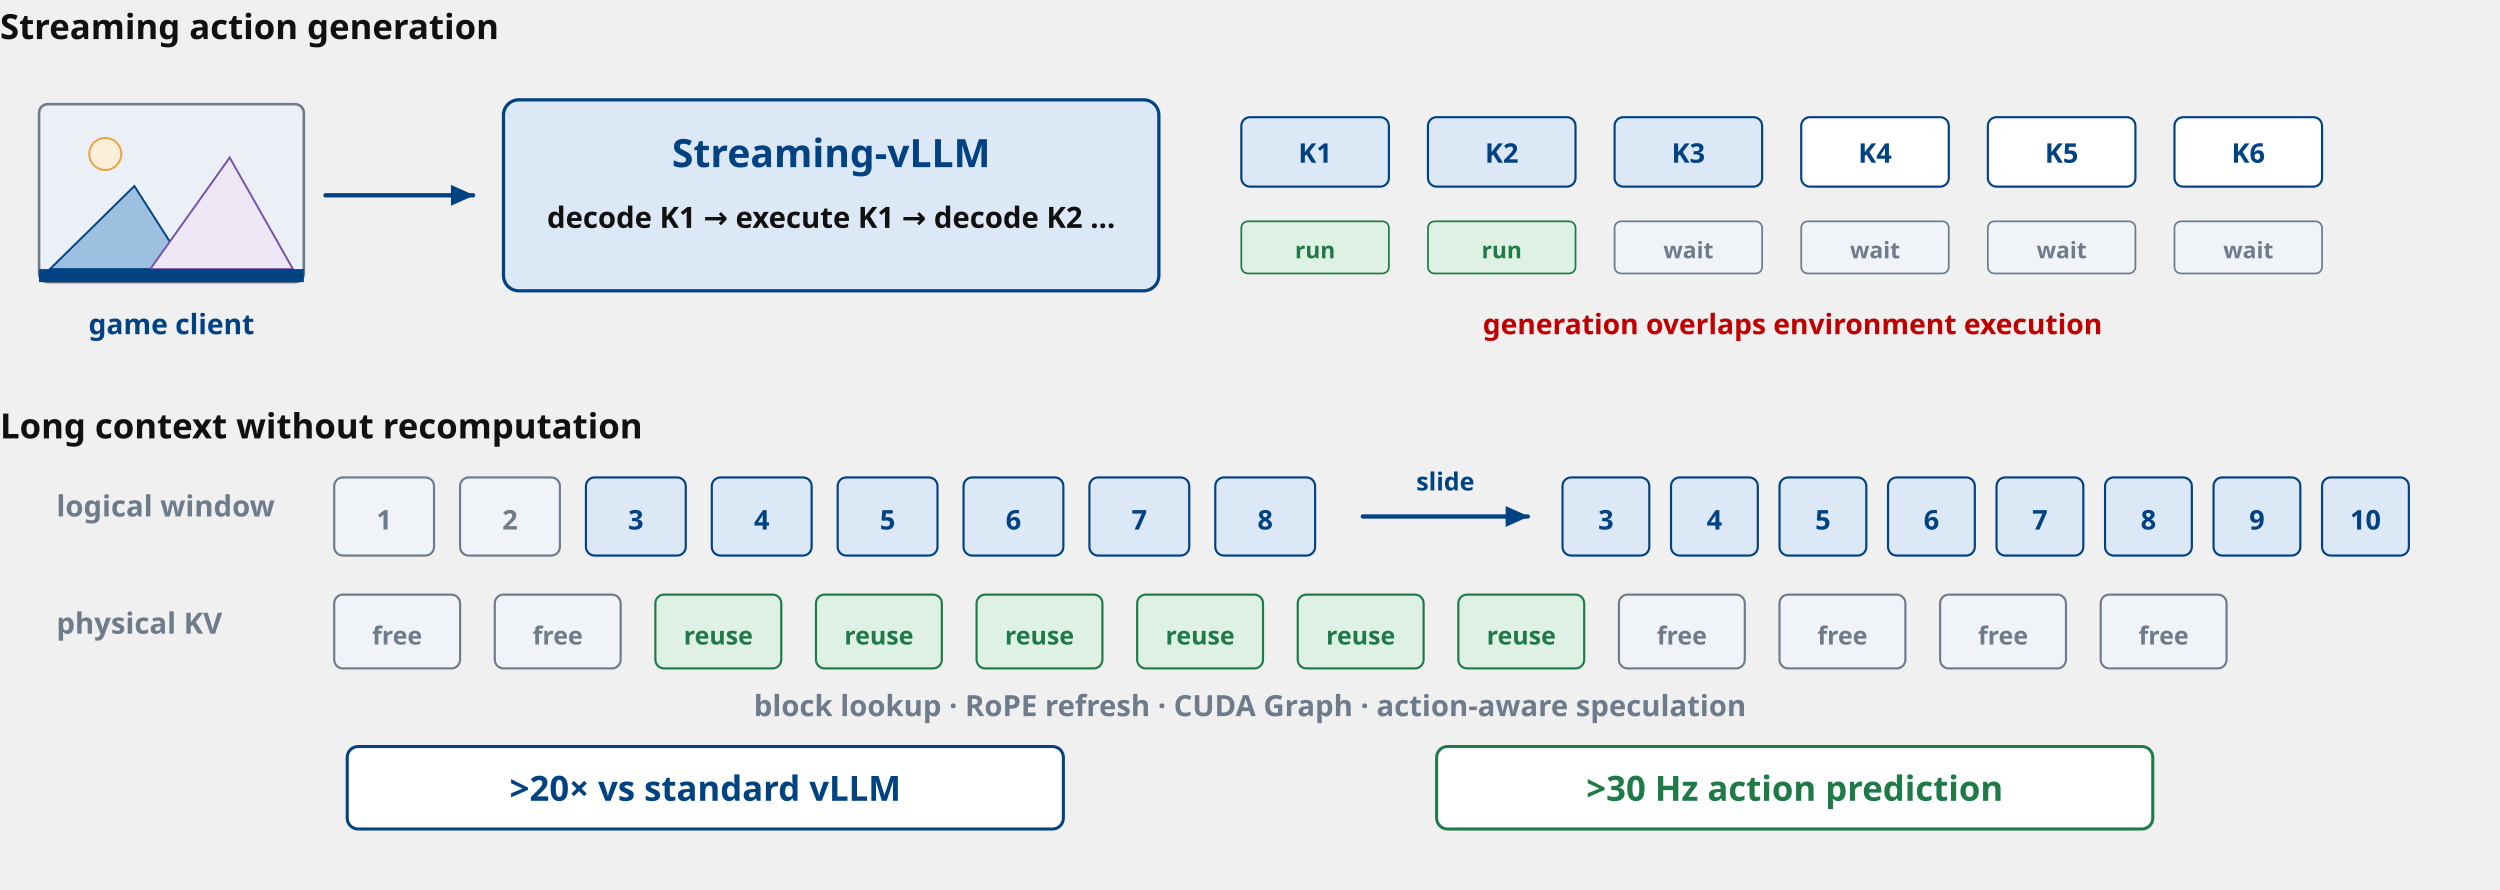
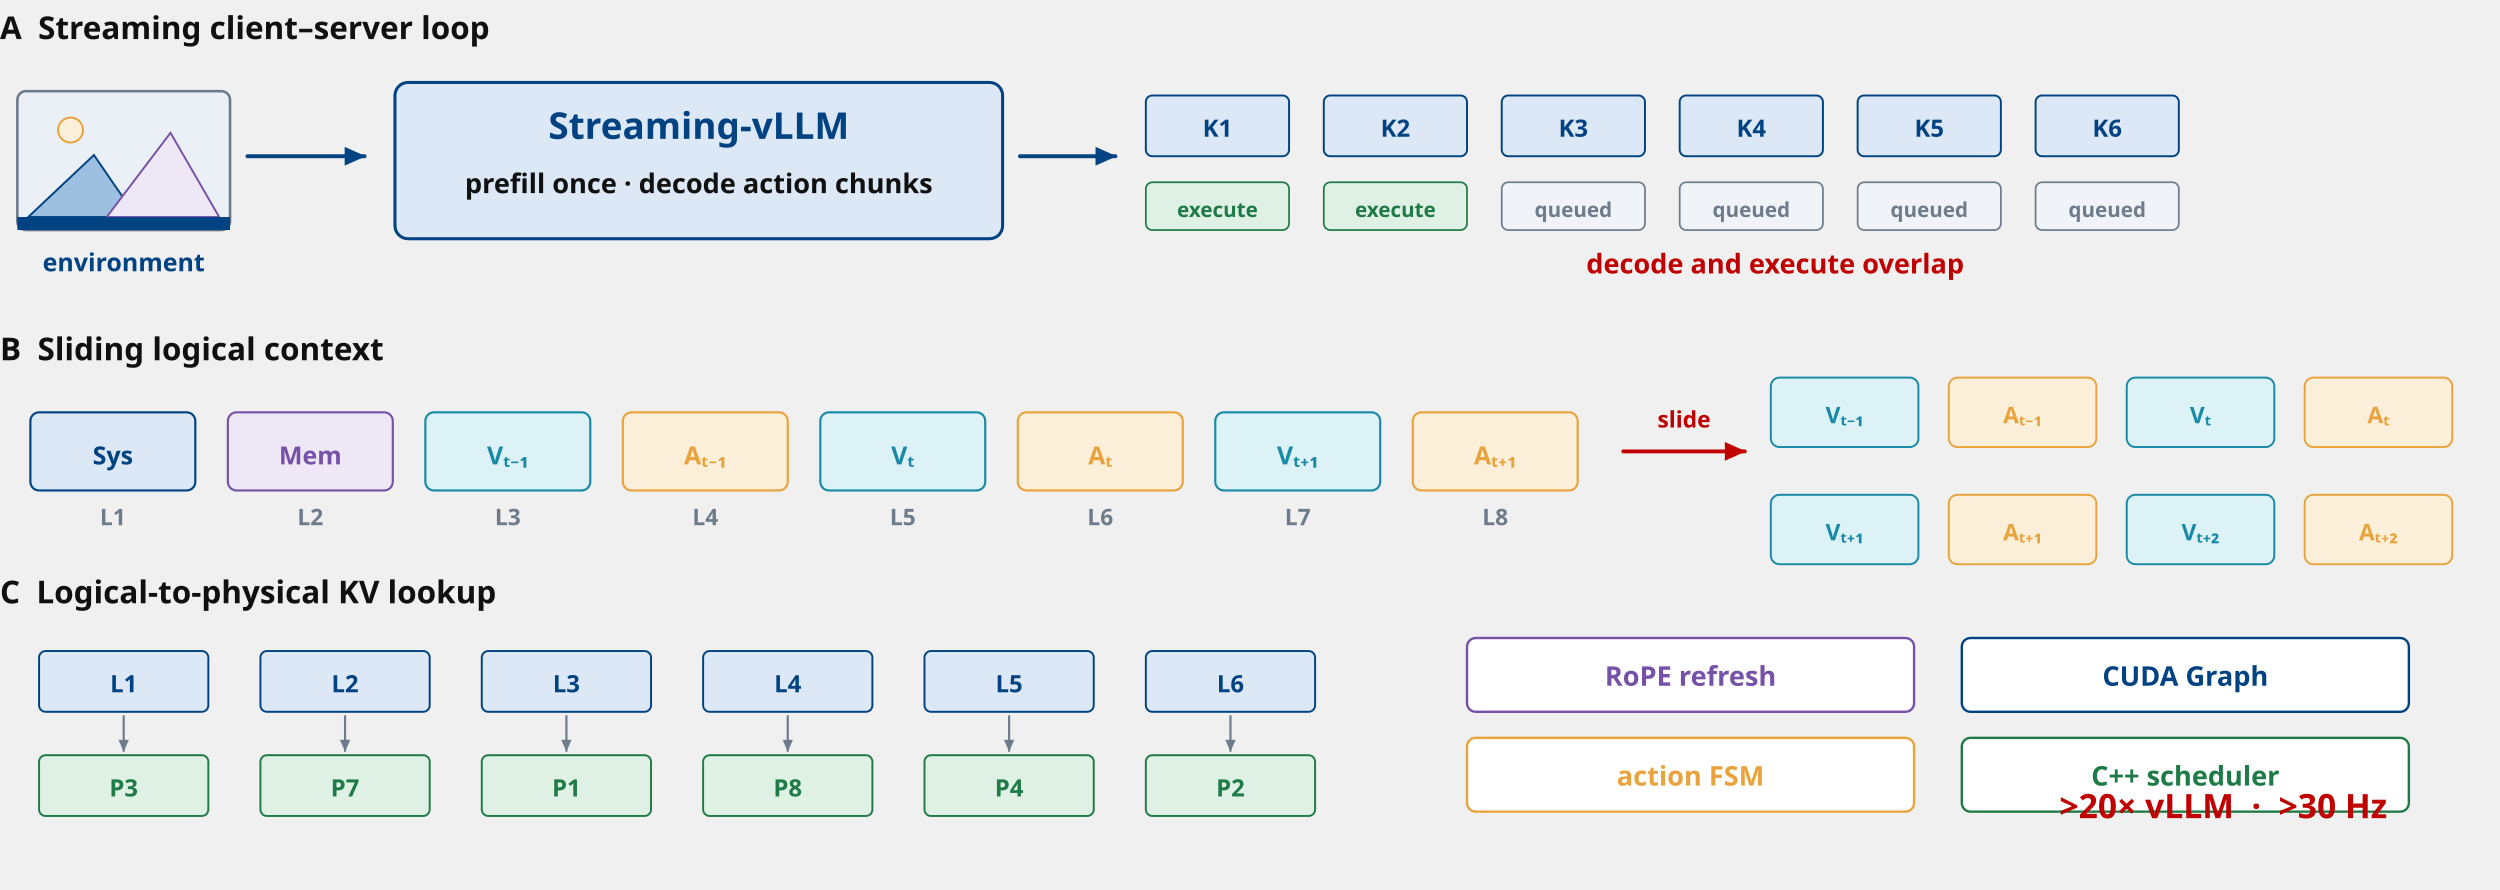
<svg xmlns="http://www.w3.org/2000/svg" width="1152" height="410" viewBox="0 0 1152 410">
  <defs>
+     <marker id="arw-grey" viewBox="0 0 10 10" refX="8.5" refY="5" markerWidth="6" markerHeight="6" orient="auto-start-reverse">
+       <path d="M 0 1 L 9 5 L 0 9 z" fill="#6E7B8B" />
+     </marker>
    <marker id="arw-navy" viewBox="0 0 10 10" refX="8.5" refY="5" markerWidth="6" markerHeight="6" orient="auto-start-reverse">
      <path d="M 0 1 L 9 5 L 0 9 z" fill="#004282" />
    </marker>
+     <marker id="arw-red" viewBox="0 0 10 10" refX="8.5" refY="5" markerWidth="6" markerHeight="6" orient="auto-start-reverse">
+       <path d="M 0 1 L 9 5 L 0 9 z" fill="#C00000" />
+     </marker>
  </defs>
-   <text x="0" y="18" font-family="Calibri" font-size="16" font-weight="bold" fill="#101010" text-anchor="start" xml:space="preserve">Streaming action generation</text>
-   <rect x="18" y="48" width="122" height="82" rx="4" ry="4" fill="#EAF0F5" stroke="#6E7B8B" stroke-width="1.2" />
-   <circle cx="48.5" cy="70.96" r="7.38" fill="#FBEFD9" stroke="#E8A33D" stroke-width="0.9" />
-   <polygon points="23,124 61.92,85.72 86.32,124" fill="#9EC0E0" stroke="#004282" stroke-width="0.9" />
-   <polygon points="69.24,124 105.84,72.6 135,124" fill="#EEE8F6" stroke="#7651A8" stroke-width="0.9" />
-   <rect x="18" y="124" width="122" height="6" fill="#004282" />
-   <text x="79" y="154" font-family="Calibri" font-size="13" font-weight="bold" fill="#004282" text-anchor="middle" xml:space="preserve">game client</text>
-   <path d="M 150 90 L 218 90" stroke="#004282" stroke-width="2" fill="none" stroke-linecap="round" marker-end="url(#arw-navy)" />
-   <rect x="232" y="46" width="302" height="88" rx="7" ry="7" fill="#DCE8F5" stroke="#004282" stroke-width="1.5" />
-   <text x="383" y="77" font-family="Calibri" font-size="18" font-weight="bold" fill="#004282" text-anchor="middle" xml:space="preserve">Streaming-vLLM</text>
-   <text x="383" y="105" font-family="Calibri" font-size="13.5" font-weight="bold" fill="#101010" text-anchor="middle" xml:space="preserve">decode K1 → execute K1 → decode K2 …</text>
-   <rect x="572" y="54" width="68" height="32" rx="4" ry="4" fill="#DCE8F5" stroke="#004282" stroke-width="1" />
-   <text x="606" y="75" font-family="Calibri" font-size="12.5" font-weight="bold" fill="#004282" text-anchor="middle" xml:space="preserve">K1</text>
-   <rect x="572" y="102" width="68" height="24" rx="3" ry="3" fill="#DFF0E4" stroke="#1E7A46" stroke-width="0.8" />
-   <text x="606" y="119" font-family="Calibri" font-size="10.5" font-weight="bold" fill="#1E7A46" text-anchor="middle" xml:space="preserve">run</text>
-   <rect x="658" y="54" width="68" height="32" rx="4" ry="4" fill="#DCE8F5" stroke="#004282" stroke-width="1" />
-   <text x="692" y="75" font-family="Calibri" font-size="12.5" font-weight="bold" fill="#004282" text-anchor="middle" xml:space="preserve">K2</text>
-   <rect x="658" y="102" width="68" height="24" rx="3" ry="3" fill="#DFF0E4" stroke="#1E7A46" stroke-width="0.8" />
-   <text x="692" y="119" font-family="Calibri" font-size="10.5" font-weight="bold" fill="#1E7A46" text-anchor="middle" xml:space="preserve">run</text>
-   <rect x="744" y="54" width="68" height="32" rx="4" ry="4" fill="#DCE8F5" stroke="#004282" stroke-width="1" />
-   <text x="778" y="75" font-family="Calibri" font-size="12.5" font-weight="bold" fill="#004282" text-anchor="middle" xml:space="preserve">K3</text>
-   <rect x="744" y="102" width="68" height="24" rx="3" ry="3" fill="#F0F3F7" stroke="#6E7B8B" stroke-width="0.8" />
-   <text x="778" y="119" font-family="Calibri" font-size="10.5" font-weight="bold" fill="#6E7B8B" text-anchor="middle" xml:space="preserve">wait</text>
-   <rect x="830" y="54" width="68" height="32" rx="4" ry="4" fill="#FFFFFF" stroke="#004282" stroke-width="1" />
-   <text x="864" y="75" font-family="Calibri" font-size="12.5" font-weight="bold" fill="#004282" text-anchor="middle" xml:space="preserve">K4</text>
-   <rect x="830" y="102" width="68" height="24" rx="3" ry="3" fill="#F0F3F7" stroke="#6E7B8B" stroke-width="0.8" />
-   <text x="864" y="119" font-family="Calibri" font-size="10.5" font-weight="bold" fill="#6E7B8B" text-anchor="middle" xml:space="preserve">wait</text>
-   <rect x="916" y="54" width="68" height="32" rx="4" ry="4" fill="#FFFFFF" stroke="#004282" stroke-width="1" />
-   <text x="950" y="75" font-family="Calibri" font-size="12.5" font-weight="bold" fill="#004282" text-anchor="middle" xml:space="preserve">K5</text>
-   <rect x="916" y="102" width="68" height="24" rx="3" ry="3" fill="#F0F3F7" stroke="#6E7B8B" stroke-width="0.8" />
-   <text x="950" y="119" font-family="Calibri" font-size="10.5" font-weight="bold" fill="#6E7B8B" text-anchor="middle" xml:space="preserve">wait</text>
-   <rect x="1002" y="54" width="68" height="32" rx="4" ry="4" fill="#FFFFFF" stroke="#004282" stroke-width="1" />
-   <text x="1036" y="75" font-family="Calibri" font-size="12.5" font-weight="bold" fill="#004282" text-anchor="middle" xml:space="preserve">K6</text>
-   <rect x="1002" y="102" width="68" height="24" rx="3" ry="3" fill="#F0F3F7" stroke="#6E7B8B" stroke-width="0.8" />
-   <text x="1036" y="119" font-family="Calibri" font-size="10.5" font-weight="bold" fill="#6E7B8B" text-anchor="middle" xml:space="preserve">wait</text>
-   <text x="826" y="154" font-family="Calibri" font-size="13" font-weight="bold" fill="#C00000" text-anchor="middle" xml:space="preserve">generation overlaps environment execution</text>
-   <text x="0" y="202" font-family="Calibri" font-size="16" font-weight="bold" fill="#101010" text-anchor="start" xml:space="preserve">Long context without recomputation</text>
-   <text x="26" y="238" font-family="Calibri" font-size="13.5" font-weight="bold" fill="#6E7B8B" text-anchor="start" xml:space="preserve">logical window</text>
-   <rect x="154" y="220" width="46" height="36" rx="4" ry="4" fill="#F0F3F7" stroke="#6E7B8B" stroke-width="1" />
-   <text x="177" y="244" font-family="Calibri" font-size="12.5" font-weight="bold" fill="#6E7B8B" text-anchor="middle" xml:space="preserve">1</text>
-   <rect x="212" y="220" width="46" height="36" rx="4" ry="4" fill="#F0F3F7" stroke="#6E7B8B" stroke-width="1" />
-   <text x="235" y="244" font-family="Calibri" font-size="12.5" font-weight="bold" fill="#6E7B8B" text-anchor="middle" xml:space="preserve">2</text>
-   <rect x="270" y="220" width="46" height="36" rx="4" ry="4" fill="#DCE8F5" stroke="#004282" stroke-width="1" />
-   <text x="293" y="244" font-family="Calibri" font-size="12.5" font-weight="bold" fill="#004282" text-anchor="middle" xml:space="preserve">3</text>
-   <rect x="328" y="220" width="46" height="36" rx="4" ry="4" fill="#DCE8F5" stroke="#004282" stroke-width="1" />
-   <text x="351" y="244" font-family="Calibri" font-size="12.5" font-weight="bold" fill="#004282" text-anchor="middle" xml:space="preserve">4</text>
-   <rect x="386" y="220" width="46" height="36" rx="4" ry="4" fill="#DCE8F5" stroke="#004282" stroke-width="1" />
-   <text x="409" y="244" font-family="Calibri" font-size="12.5" font-weight="bold" fill="#004282" text-anchor="middle" xml:space="preserve">5</text>
-   <rect x="444" y="220" width="46" height="36" rx="4" ry="4" fill="#DCE8F5" stroke="#004282" stroke-width="1" />
-   <text x="467" y="244" font-family="Calibri" font-size="12.5" font-weight="bold" fill="#004282" text-anchor="middle" xml:space="preserve">6</text>
-   <rect x="502" y="220" width="46" height="36" rx="4" ry="4" fill="#DCE8F5" stroke="#004282" stroke-width="1" />
-   <text x="525" y="244" font-family="Calibri" font-size="12.5" font-weight="bold" fill="#004282" text-anchor="middle" xml:space="preserve">7</text>
-   <rect x="560" y="220" width="46" height="36" rx="4" ry="4" fill="#DCE8F5" stroke="#004282" stroke-width="1" />
-   <text x="583" y="244" font-family="Calibri" font-size="12.5" font-weight="bold" fill="#004282" text-anchor="middle" xml:space="preserve">8</text>
-   <path d="M 628 238 L 704 238" stroke="#004282" stroke-width="2" fill="none" stroke-linecap="round" marker-end="url(#arw-navy)" />
-   <text x="666" y="226" font-family="Calibri" font-size="11.5" font-weight="bold" fill="#004282" text-anchor="middle" xml:space="preserve">slide</text>
-   <rect x="720" y="220" width="40" height="36" rx="4" ry="4" fill="#DCE8F5" stroke="#004282" stroke-width="1" />
-   <text x="740" y="244" font-family="Calibri" font-size="12.5" font-weight="bold" fill="#004282" text-anchor="middle" xml:space="preserve">3</text>
-   <rect x="770" y="220" width="40" height="36" rx="4" ry="4" fill="#DCE8F5" stroke="#004282" stroke-width="1" />
-   <text x="790" y="244" font-family="Calibri" font-size="12.5" font-weight="bold" fill="#004282" text-anchor="middle" xml:space="preserve">4</text>
-   <rect x="820" y="220" width="40" height="36" rx="4" ry="4" fill="#DCE8F5" stroke="#004282" stroke-width="1" />
-   <text x="840" y="244" font-family="Calibri" font-size="12.5" font-weight="bold" fill="#004282" text-anchor="middle" xml:space="preserve">5</text>
-   <rect x="870" y="220" width="40" height="36" rx="4" ry="4" fill="#DCE8F5" stroke="#004282" stroke-width="1" />
-   <text x="890" y="244" font-family="Calibri" font-size="12.5" font-weight="bold" fill="#004282" text-anchor="middle" xml:space="preserve">6</text>
-   <rect x="920" y="220" width="40" height="36" rx="4" ry="4" fill="#DCE8F5" stroke="#004282" stroke-width="1" />
-   <text x="940" y="244" font-family="Calibri" font-size="12.5" font-weight="bold" fill="#004282" text-anchor="middle" xml:space="preserve">7</text>
-   <rect x="970" y="220" width="40" height="36" rx="4" ry="4" fill="#DCE8F5" stroke="#004282" stroke-width="1" />
-   <text x="990" y="244" font-family="Calibri" font-size="12.5" font-weight="bold" fill="#004282" text-anchor="middle" xml:space="preserve">8</text>
-   <rect x="1020" y="220" width="40" height="36" rx="4" ry="4" fill="#DCE8F5" stroke="#004282" stroke-width="1" />
-   <text x="1040" y="244" font-family="Calibri" font-size="12.5" font-weight="bold" fill="#004282" text-anchor="middle" xml:space="preserve">9</text>
-   <rect x="1070" y="220" width="40" height="36" rx="4" ry="4" fill="#DCE8F5" stroke="#004282" stroke-width="1" />
-   <text x="1090" y="244" font-family="Calibri" font-size="12.5" font-weight="bold" fill="#004282" text-anchor="middle" xml:space="preserve">10</text>
-   <text x="26" y="292" font-family="Calibri" font-size="13.5" font-weight="bold" fill="#6E7B8B" text-anchor="start" xml:space="preserve">physical KV</text>
-   <rect x="154" y="274" width="58" height="34" rx="4" ry="4" fill="#F0F3F7" stroke="#6E7B8B" stroke-width="1" />
-   <text x="183" y="297" font-family="Calibri" font-size="11.5" font-weight="bold" fill="#6E7B8B" text-anchor="middle" xml:space="preserve">free</text>
-   <rect x="228" y="274" width="58" height="34" rx="4" ry="4" fill="#F0F3F7" stroke="#6E7B8B" stroke-width="1" />
-   <text x="257" y="297" font-family="Calibri" font-size="11.5" font-weight="bold" fill="#6E7B8B" text-anchor="middle" xml:space="preserve">free</text>
-   <rect x="302" y="274" width="58" height="34" rx="4" ry="4" fill="#DFF0E4" stroke="#1E7A46" stroke-width="1" />
-   <text x="331" y="297" font-family="Calibri" font-size="11.5" font-weight="bold" fill="#1E7A46" text-anchor="middle" xml:space="preserve">reuse</text>
-   <rect x="376" y="274" width="58" height="34" rx="4" ry="4" fill="#DFF0E4" stroke="#1E7A46" stroke-width="1" />
-   <text x="405" y="297" font-family="Calibri" font-size="11.5" font-weight="bold" fill="#1E7A46" text-anchor="middle" xml:space="preserve">reuse</text>
-   <rect x="450" y="274" width="58" height="34" rx="4" ry="4" fill="#DFF0E4" stroke="#1E7A46" stroke-width="1" />
-   <text x="479" y="297" font-family="Calibri" font-size="11.5" font-weight="bold" fill="#1E7A46" text-anchor="middle" xml:space="preserve">reuse</text>
-   <rect x="524" y="274" width="58" height="34" rx="4" ry="4" fill="#DFF0E4" stroke="#1E7A46" stroke-width="1" />
-   <text x="553" y="297" font-family="Calibri" font-size="11.5" font-weight="bold" fill="#1E7A46" text-anchor="middle" xml:space="preserve">reuse</text>
-   <rect x="598" y="274" width="58" height="34" rx="4" ry="4" fill="#DFF0E4" stroke="#1E7A46" stroke-width="1" />
-   <text x="627" y="297" font-family="Calibri" font-size="11.5" font-weight="bold" fill="#1E7A46" text-anchor="middle" xml:space="preserve">reuse</text>
-   <rect x="672" y="274" width="58" height="34" rx="4" ry="4" fill="#DFF0E4" stroke="#1E7A46" stroke-width="1" />
-   <text x="701" y="297" font-family="Calibri" font-size="11.5" font-weight="bold" fill="#1E7A46" text-anchor="middle" xml:space="preserve">reuse</text>
-   <rect x="746" y="274" width="58" height="34" rx="4" ry="4" fill="#F0F3F7" stroke="#6E7B8B" stroke-width="1" />
-   <text x="775" y="297" font-family="Calibri" font-size="11.5" font-weight="bold" fill="#6E7B8B" text-anchor="middle" xml:space="preserve">free</text>
-   <rect x="820" y="274" width="58" height="34" rx="4" ry="4" fill="#F0F3F7" stroke="#6E7B8B" stroke-width="1" />
-   <text x="849" y="297" font-family="Calibri" font-size="11.5" font-weight="bold" fill="#6E7B8B" text-anchor="middle" xml:space="preserve">free</text>
-   <rect x="894" y="274" width="58" height="34" rx="4" ry="4" fill="#F0F3F7" stroke="#6E7B8B" stroke-width="1" />
-   <text x="923" y="297" font-family="Calibri" font-size="11.5" font-weight="bold" fill="#6E7B8B" text-anchor="middle" xml:space="preserve">free</text>
-   <rect x="968" y="274" width="58" height="34" rx="4" ry="4" fill="#F0F3F7" stroke="#6E7B8B" stroke-width="1" />
-   <text x="997" y="297" font-family="Calibri" font-size="11.5" font-weight="bold" fill="#6E7B8B" text-anchor="middle" xml:space="preserve">free</text>
-   <text x="576" y="330" font-family="Calibri" font-size="13.5" font-weight="bold" fill="#6E7B8B" text-anchor="middle" xml:space="preserve">block lookup · RoPE refresh · CUDA Graph · action-aware speculation</text>
-   <rect x="160" y="344" width="330" height="38" rx="5" ry="5" fill="#FFFFFF" stroke="#004282" stroke-width="1.4" />
-   <text x="325" y="369" font-family="Calibri" font-size="16" font-weight="bold" fill="#004282" text-anchor="middle" xml:space="preserve">&gt;20× vs standard vLLM</text>
-   <rect x="662" y="344" width="330" height="38" rx="5" ry="5" fill="#FFFFFF" stroke="#1E7A46" stroke-width="1.4" />
-   <text x="827" y="369" font-family="Calibri" font-size="16" font-weight="bold" fill="#1E7A46" text-anchor="middle" xml:space="preserve">&gt;30 Hz action prediction</text>
+   <text x="0" y="18" font-family="Calibri" font-size="14.5" font-weight="bold" fill="#101010" text-anchor="start" xml:space="preserve">A  Streaming client–server loop</text>
+   <rect x="8" y="42" width="98" height="64" rx="4" ry="4" fill="#EAF0F5" stroke="#6E7B8B" stroke-width="1.2" />
+   <circle cx="32.5" cy="59.92" r="5.76" fill="#FBEFD9" stroke="#E8A33D" stroke-width="0.9" />
+   <polygon points="13,100 43.28,71.44 62.88,100" fill="#9EC0E0" stroke="#004282" stroke-width="0.9" />
+   <polygon points="49.16,100 78.56,61.2 101,100" fill="#EEE8F6" stroke="#7651A8" stroke-width="0.9" />
+   <rect x="8" y="100" width="98" height="6" fill="#004282" />
+   <text x="57" y="125" font-family="Calibri" font-size="11.5" font-weight="bold" fill="#004282" text-anchor="middle" xml:space="preserve">environment</text>
+   <path d="M 114 72 L 168 72" stroke="#004282" stroke-width="1.8" fill="none" stroke-linecap="round" marker-end="url(#arw-navy)" />
+   <rect x="182" y="38" width="280" height="72" rx="6" ry="6" fill="#DCE8F5" stroke="#004282" stroke-width="1.4" />
+   <text x="322" y="64" font-family="Calibri" font-size="17" font-weight="bold" fill="#004282" text-anchor="middle" xml:space="preserve">Streaming-vLLM</text>
+   <text x="322" y="89" font-family="Calibri" font-size="12.5" font-weight="bold" fill="#101010" text-anchor="middle" xml:space="preserve">prefill once · decode action chunks</text>
+   <path d="M 470 72 L 514 72" stroke="#004282" stroke-width="1.8" fill="none" stroke-linecap="round" marker-end="url(#arw-navy)" />
+   <rect x="528" y="44" width="66" height="28" rx="3" ry="3" fill="#DCE8F5" stroke="#004282" stroke-width="0.9" />
+   <text x="561" y="63" font-family="Calibri" font-size="11" font-weight="bold" fill="#004282" text-anchor="middle" xml:space="preserve">K1</text>
+   <rect x="528" y="84" width="66" height="22" rx="3" ry="3" fill="#DFF0E4" stroke="#1E7A46" stroke-width="0.8" />
+   <text x="561" y="100" font-family="Calibri" font-size="9.5" font-weight="bold" fill="#1E7A46" text-anchor="middle" xml:space="preserve">execute</text>
+   <rect x="610" y="44" width="66" height="28" rx="3" ry="3" fill="#DCE8F5" stroke="#004282" stroke-width="0.9" />
+   <text x="643" y="63" font-family="Calibri" font-size="11" font-weight="bold" fill="#004282" text-anchor="middle" xml:space="preserve">K2</text>
+   <rect x="610" y="84" width="66" height="22" rx="3" ry="3" fill="#DFF0E4" stroke="#1E7A46" stroke-width="0.8" />
+   <text x="643" y="100" font-family="Calibri" font-size="9.5" font-weight="bold" fill="#1E7A46" text-anchor="middle" xml:space="preserve">execute</text>
+   <rect x="692" y="44" width="66" height="28" rx="3" ry="3" fill="#DCE8F5" stroke="#004282" stroke-width="0.9" />
+   <text x="725" y="63" font-family="Calibri" font-size="11" font-weight="bold" fill="#004282" text-anchor="middle" xml:space="preserve">K3</text>
+   <rect x="692" y="84" width="66" height="22" rx="3" ry="3" fill="#F0F3F7" stroke="#6E7B8B" stroke-width="0.8" />
+   <text x="725" y="100" font-family="Calibri" font-size="9.5" font-weight="bold" fill="#6E7B8B" text-anchor="middle" xml:space="preserve">queued</text>
+   <rect x="774" y="44" width="66" height="28" rx="3" ry="3" fill="#DCE8F5" stroke="#004282" stroke-width="0.9" />
+   <text x="807" y="63" font-family="Calibri" font-size="11" font-weight="bold" fill="#004282" text-anchor="middle" xml:space="preserve">K4</text>
+   <rect x="774" y="84" width="66" height="22" rx="3" ry="3" fill="#F0F3F7" stroke="#6E7B8B" stroke-width="0.8" />
+   <text x="807" y="100" font-family="Calibri" font-size="9.5" font-weight="bold" fill="#6E7B8B" text-anchor="middle" xml:space="preserve">queued</text>
+   <rect x="856" y="44" width="66" height="28" rx="3" ry="3" fill="#DCE8F5" stroke="#004282" stroke-width="0.9" />
+   <text x="889" y="63" font-family="Calibri" font-size="11" font-weight="bold" fill="#004282" text-anchor="middle" xml:space="preserve">K5</text>
+   <rect x="856" y="84" width="66" height="22" rx="3" ry="3" fill="#F0F3F7" stroke="#6E7B8B" stroke-width="0.8" />
+   <text x="889" y="100" font-family="Calibri" font-size="9.5" font-weight="bold" fill="#6E7B8B" text-anchor="middle" xml:space="preserve">queued</text>
+   <rect x="938" y="44" width="66" height="28" rx="3" ry="3" fill="#DCE8F5" stroke="#004282" stroke-width="0.9" />
+   <text x="971" y="63" font-family="Calibri" font-size="11" font-weight="bold" fill="#004282" text-anchor="middle" xml:space="preserve">K6</text>
+   <rect x="938" y="84" width="66" height="22" rx="3" ry="3" fill="#F0F3F7" stroke="#6E7B8B" stroke-width="0.8" />
+   <text x="971" y="100" font-family="Calibri" font-size="9.5" font-weight="bold" fill="#6E7B8B" text-anchor="middle" xml:space="preserve">queued</text>
+   <text x="818" y="126" font-family="Calibri" font-size="12.5" font-weight="bold" fill="#C00000" text-anchor="middle" xml:space="preserve">decode and execute overlap</text>
+   <text x="0" y="166" font-family="Calibri" font-size="14.5" font-weight="bold" fill="#101010" text-anchor="start" xml:space="preserve">B  Sliding logical context</text>
+   <rect x="14" y="190" width="76" height="36" rx="4" ry="4" fill="#DCE8F5" stroke="#004282" stroke-width="1" />
+   <text x="52" y="214" font-family="Calibri" font-size="11.5" font-weight="bold" fill="#004282" text-anchor="middle" xml:space="preserve">Sys</text>
+   <text x="52" y="242" font-family="Calibri" font-size="10.5" font-weight="bold" fill="#6E7B8B" text-anchor="middle" xml:space="preserve">L1</text>
+   <rect x="105" y="190" width="76" height="36" rx="4" ry="4" fill="#EEE8F6" stroke="#7651A8" stroke-width="1" />
+   <text x="143" y="214" font-family="Calibri" font-size="11.5" font-weight="bold" fill="#7651A8" text-anchor="middle" xml:space="preserve">Mem</text>
+   <text x="143" y="242" font-family="Calibri" font-size="10.5" font-weight="bold" fill="#6E7B8B" text-anchor="middle" xml:space="preserve">L2</text>
+   <rect x="196" y="190" width="76" height="36" rx="4" ry="4" fill="#DDF2F6" stroke="#1889A6" stroke-width="1" />
+   <text x="234" y="214" font-family="Calibri" font-size="11.5" font-weight="bold" fill="#1889A6" text-anchor="middle" xml:space="preserve">Vₜ₋₁</text>
+   <text x="234" y="242" font-family="Calibri" font-size="10.5" font-weight="bold" fill="#6E7B8B" text-anchor="middle" xml:space="preserve">L3</text>
+   <rect x="287" y="190" width="76" height="36" rx="4" ry="4" fill="#FBEFD9" stroke="#E8A33D" stroke-width="1" />
+   <text x="325" y="214" font-family="Calibri" font-size="11.5" font-weight="bold" fill="#E8A33D" text-anchor="middle" xml:space="preserve">Aₜ₋₁</text>
+   <text x="325" y="242" font-family="Calibri" font-size="10.5" font-weight="bold" fill="#6E7B8B" text-anchor="middle" xml:space="preserve">L4</text>
+   <rect x="378" y="190" width="76" height="36" rx="4" ry="4" fill="#DDF2F6" stroke="#1889A6" stroke-width="1" />
+   <text x="416" y="214" font-family="Calibri" font-size="11.5" font-weight="bold" fill="#1889A6" text-anchor="middle" xml:space="preserve">Vₜ</text>
+   <text x="416" y="242" font-family="Calibri" font-size="10.5" font-weight="bold" fill="#6E7B8B" text-anchor="middle" xml:space="preserve">L5</text>
+   <rect x="469" y="190" width="76" height="36" rx="4" ry="4" fill="#FBEFD9" stroke="#E8A33D" stroke-width="1" />
+   <text x="507" y="214" font-family="Calibri" font-size="11.5" font-weight="bold" fill="#E8A33D" text-anchor="middle" xml:space="preserve">Aₜ</text>
+   <text x="507" y="242" font-family="Calibri" font-size="10.5" font-weight="bold" fill="#6E7B8B" text-anchor="middle" xml:space="preserve">L6</text>
+   <rect x="560" y="190" width="76" height="36" rx="4" ry="4" fill="#DDF2F6" stroke="#1889A6" stroke-width="1" />
+   <text x="598" y="214" font-family="Calibri" font-size="11.5" font-weight="bold" fill="#1889A6" text-anchor="middle" xml:space="preserve">Vₜ₊₁</text>
+   <text x="598" y="242" font-family="Calibri" font-size="10.5" font-weight="bold" fill="#6E7B8B" text-anchor="middle" xml:space="preserve">L7</text>
+   <rect x="651" y="190" width="76" height="36" rx="4" ry="4" fill="#FBEFD9" stroke="#E8A33D" stroke-width="1" />
+   <text x="689" y="214" font-family="Calibri" font-size="11.5" font-weight="bold" fill="#E8A33D" text-anchor="middle" xml:space="preserve">Aₜ₊₁</text>
+   <text x="689" y="242" font-family="Calibri" font-size="10.5" font-weight="bold" fill="#6E7B8B" text-anchor="middle" xml:space="preserve">L8</text>
+   <path d="M 748 208 L 804 208" stroke="#C00000" stroke-width="1.8" fill="none" stroke-linecap="round" marker-end="url(#arw-red)" />
+   <text x="776" y="197" font-family="Calibri" font-size="10.5" font-weight="bold" fill="#C00000" text-anchor="middle" xml:space="preserve">slide</text>
+   <rect x="816" y="174" width="68" height="32" rx="4" ry="4" fill="#DDF2F6" stroke="#1889A6" stroke-width="0.9" />
+   <text x="850" y="195" font-family="Calibri" font-size="10.5" font-weight="bold" fill="#1889A6" text-anchor="middle" xml:space="preserve">Vₜ₋₁</text>
+   <rect x="898" y="174" width="68" height="32" rx="4" ry="4" fill="#FBEFD9" stroke="#E8A33D" stroke-width="0.9" />
+   <text x="932" y="195" font-family="Calibri" font-size="10.5" font-weight="bold" fill="#E8A33D" text-anchor="middle" xml:space="preserve">Aₜ₋₁</text>
+   <rect x="980" y="174" width="68" height="32" rx="4" ry="4" fill="#DDF2F6" stroke="#1889A6" stroke-width="0.9" />
+   <text x="1014" y="195" font-family="Calibri" font-size="10.5" font-weight="bold" fill="#1889A6" text-anchor="middle" xml:space="preserve">Vₜ</text>
+   <rect x="1062" y="174" width="68" height="32" rx="4" ry="4" fill="#FBEFD9" stroke="#E8A33D" stroke-width="0.9" />
+   <text x="1096" y="195" font-family="Calibri" font-size="10.5" font-weight="bold" fill="#E8A33D" text-anchor="middle" xml:space="preserve">Aₜ</text>
+   <rect x="816" y="228" width="68" height="32" rx="4" ry="4" fill="#DDF2F6" stroke="#1889A6" stroke-width="0.9" />
+   <text x="850" y="249" font-family="Calibri" font-size="10.5" font-weight="bold" fill="#1889A6" text-anchor="middle" xml:space="preserve">Vₜ₊₁</text>
+   <rect x="898" y="228" width="68" height="32" rx="4" ry="4" fill="#FBEFD9" stroke="#E8A33D" stroke-width="0.9" />
+   <text x="932" y="249" font-family="Calibri" font-size="10.5" font-weight="bold" fill="#E8A33D" text-anchor="middle" xml:space="preserve">Aₜ₊₁</text>
+   <rect x="980" y="228" width="68" height="32" rx="4" ry="4" fill="#DDF2F6" stroke="#1889A6" stroke-width="0.9" />
+   <text x="1014" y="249" font-family="Calibri" font-size="10.5" font-weight="bold" fill="#1889A6" text-anchor="middle" xml:space="preserve">Vₜ₊₂</text>
+   <rect x="1062" y="228" width="68" height="32" rx="4" ry="4" fill="#FBEFD9" stroke="#E8A33D" stroke-width="0.9" />
+   <text x="1096" y="249" font-family="Calibri" font-size="10.5" font-weight="bold" fill="#E8A33D" text-anchor="middle" xml:space="preserve">Aₜ₊₂</text>
+   <text x="0" y="278" font-family="Calibri" font-size="14.5" font-weight="bold" fill="#101010" text-anchor="start" xml:space="preserve">C  Logical-to-physical KV lookup</text>
+   <rect x="18" y="300" width="78" height="28" rx="3" ry="3" fill="#DCE8F5" stroke="#004282" stroke-width="0.9" />
+   <text x="57" y="319" font-family="Calibri" font-size="11" font-weight="bold" fill="#004282" text-anchor="middle" xml:space="preserve">L1</text>
+   <path d="M 57 330 L 57 346" stroke="#6E7B8B" stroke-width="1" fill="none" stroke-linecap="round" marker-end="url(#arw-grey)" />
+   <rect x="18" y="348" width="78" height="28" rx="3" ry="3" fill="#DFF0E4" stroke="#1E7A46" stroke-width="0.9" />
+   <text x="57" y="367" font-family="Calibri" font-size="11" font-weight="bold" fill="#1E7A46" text-anchor="middle" xml:space="preserve">P3</text>
+   <rect x="120" y="300" width="78" height="28" rx="3" ry="3" fill="#DCE8F5" stroke="#004282" stroke-width="0.9" />
+   <text x="159" y="319" font-family="Calibri" font-size="11" font-weight="bold" fill="#004282" text-anchor="middle" xml:space="preserve">L2</text>
+   <path d="M 159 330 L 159 346" stroke="#6E7B8B" stroke-width="1" fill="none" stroke-linecap="round" marker-end="url(#arw-grey)" />
+   <rect x="120" y="348" width="78" height="28" rx="3" ry="3" fill="#DFF0E4" stroke="#1E7A46" stroke-width="0.9" />
+   <text x="159" y="367" font-family="Calibri" font-size="11" font-weight="bold" fill="#1E7A46" text-anchor="middle" xml:space="preserve">P7</text>
+   <rect x="222" y="300" width="78" height="28" rx="3" ry="3" fill="#DCE8F5" stroke="#004282" stroke-width="0.9" />
+   <text x="261" y="319" font-family="Calibri" font-size="11" font-weight="bold" fill="#004282" text-anchor="middle" xml:space="preserve">L3</text>
+   <path d="M 261 330 L 261 346" stroke="#6E7B8B" stroke-width="1" fill="none" stroke-linecap="round" marker-end="url(#arw-grey)" />
+   <rect x="222" y="348" width="78" height="28" rx="3" ry="3" fill="#DFF0E4" stroke="#1E7A46" stroke-width="0.9" />
+   <text x="261" y="367" font-family="Calibri" font-size="11" font-weight="bold" fill="#1E7A46" text-anchor="middle" xml:space="preserve">P1</text>
+   <rect x="324" y="300" width="78" height="28" rx="3" ry="3" fill="#DCE8F5" stroke="#004282" stroke-width="0.9" />
+   <text x="363" y="319" font-family="Calibri" font-size="11" font-weight="bold" fill="#004282" text-anchor="middle" xml:space="preserve">L4</text>
+   <path d="M 363 330 L 363 346" stroke="#6E7B8B" stroke-width="1" fill="none" stroke-linecap="round" marker-end="url(#arw-grey)" />
+   <rect x="324" y="348" width="78" height="28" rx="3" ry="3" fill="#DFF0E4" stroke="#1E7A46" stroke-width="0.9" />
+   <text x="363" y="367" font-family="Calibri" font-size="11" font-weight="bold" fill="#1E7A46" text-anchor="middle" xml:space="preserve">P8</text>
+   <rect x="426" y="300" width="78" height="28" rx="3" ry="3" fill="#DCE8F5" stroke="#004282" stroke-width="0.9" />
+   <text x="465" y="319" font-family="Calibri" font-size="11" font-weight="bold" fill="#004282" text-anchor="middle" xml:space="preserve">L5</text>
+   <path d="M 465 330 L 465 346" stroke="#6E7B8B" stroke-width="1" fill="none" stroke-linecap="round" marker-end="url(#arw-grey)" />
+   <rect x="426" y="348" width="78" height="28" rx="3" ry="3" fill="#DFF0E4" stroke="#1E7A46" stroke-width="0.9" />
+   <text x="465" y="367" font-family="Calibri" font-size="11" font-weight="bold" fill="#1E7A46" text-anchor="middle" xml:space="preserve">P4</text>
+   <rect x="528" y="300" width="78" height="28" rx="3" ry="3" fill="#DCE8F5" stroke="#004282" stroke-width="0.9" />
+   <text x="567" y="319" font-family="Calibri" font-size="11" font-weight="bold" fill="#004282" text-anchor="middle" xml:space="preserve">L6</text>
+   <path d="M 567 330 L 567 346" stroke="#6E7B8B" stroke-width="1" fill="none" stroke-linecap="round" marker-end="url(#arw-grey)" />
+   <rect x="528" y="348" width="78" height="28" rx="3" ry="3" fill="#DFF0E4" stroke="#1E7A46" stroke-width="0.9" />
+   <text x="567" y="367" font-family="Calibri" font-size="11" font-weight="bold" fill="#1E7A46" text-anchor="middle" xml:space="preserve">P2</text>
+   <rect x="676" y="294" width="206" height="34" rx="4" ry="4" fill="#FFFFFF" stroke="#7651A8" stroke-width="1.1" />
+   <text x="779" y="316" font-family="Calibri" font-size="12.5" font-weight="bold" fill="#7651A8" text-anchor="middle" xml:space="preserve">RoPE refresh</text>
+   <rect x="904" y="294" width="206" height="34" rx="4" ry="4" fill="#FFFFFF" stroke="#004282" stroke-width="1.1" />
+   <text x="1007" y="316" font-family="Calibri" font-size="12.5" font-weight="bold" fill="#004282" text-anchor="middle" xml:space="preserve">CUDA Graph</text>
+   <rect x="676" y="340" width="206" height="34" rx="4" ry="4" fill="#FFFFFF" stroke="#E8A33D" stroke-width="1.1" />
+   <text x="779" y="362" font-family="Calibri" font-size="12.5" font-weight="bold" fill="#E8A33D" text-anchor="middle" xml:space="preserve">action FSM</text>
+   <rect x="904" y="340" width="206" height="34" rx="4" ry="4" fill="#FFFFFF" stroke="#1E7A46" stroke-width="1.1" />
+   <text x="1007" y="362" font-family="Calibri" font-size="12.5" font-weight="bold" fill="#1E7A46" text-anchor="middle" xml:space="preserve">C++ scheduler</text>
+   <text x="1100" y="377" font-family="Calibri" font-size="15.5" font-weight="bold" fill="#C00000" text-anchor="end" xml:space="preserve">&gt;20× vLLM  ·  &gt;30 Hz</text>
</svg>
